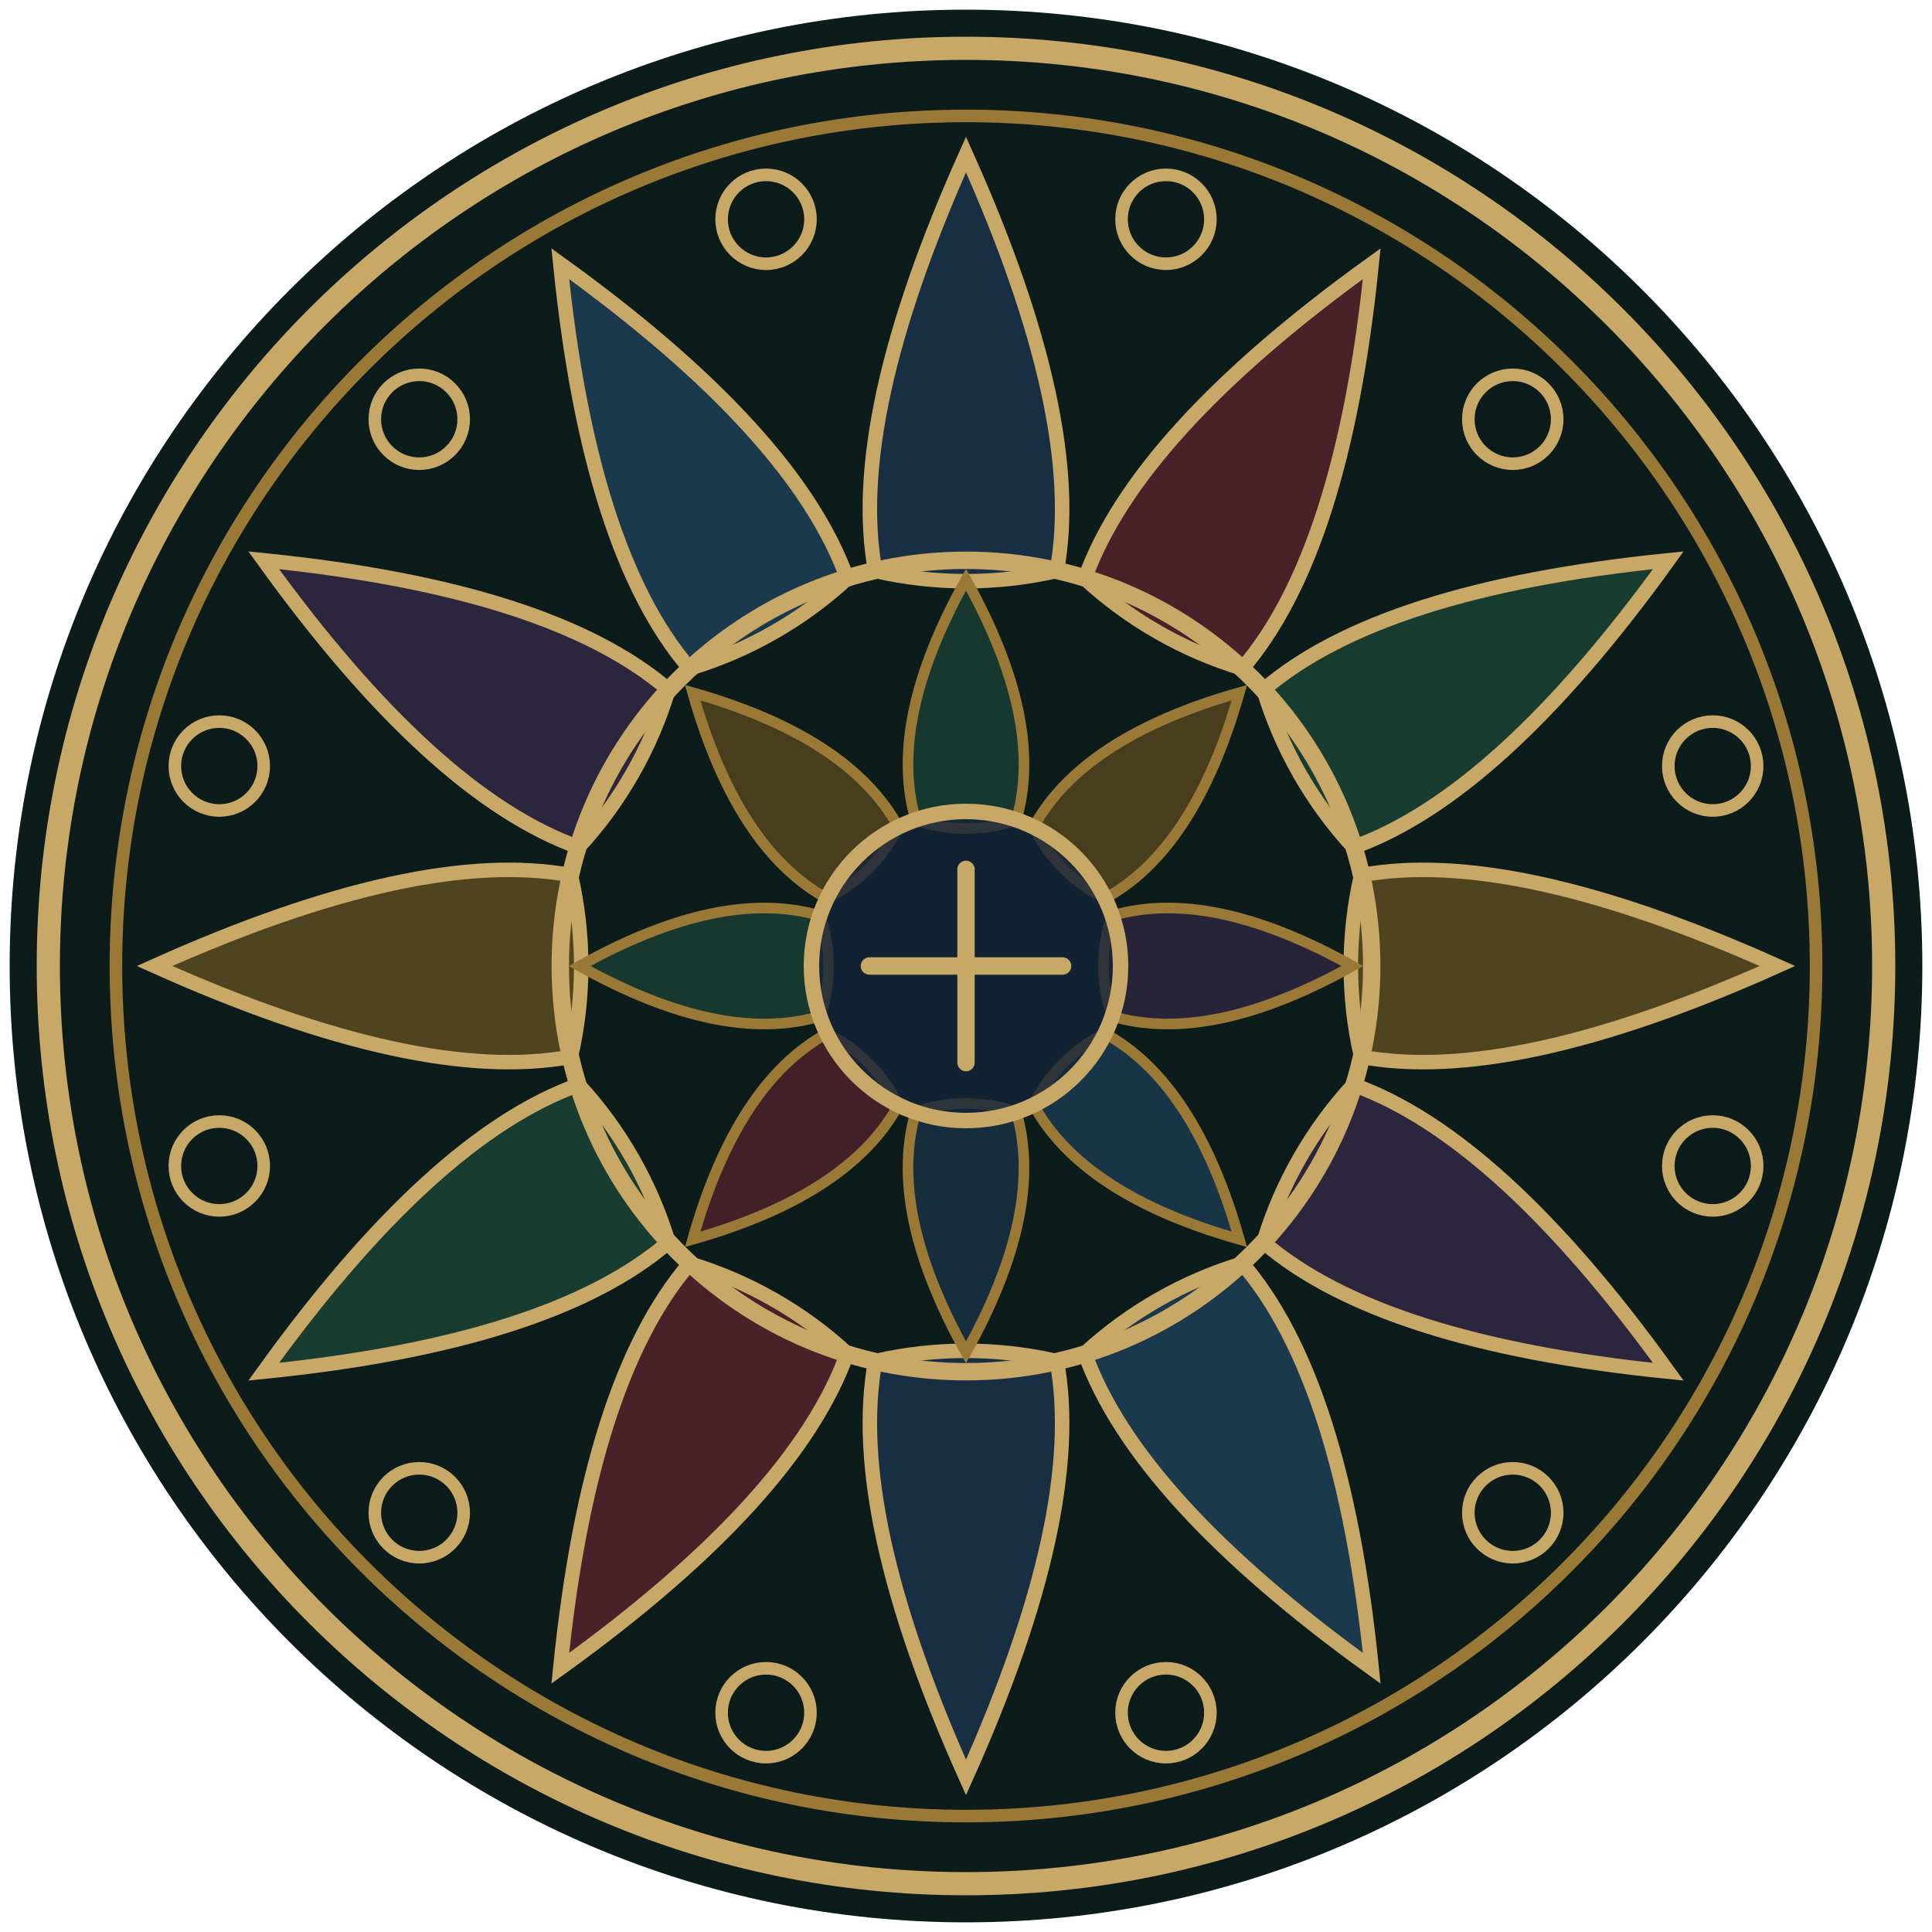
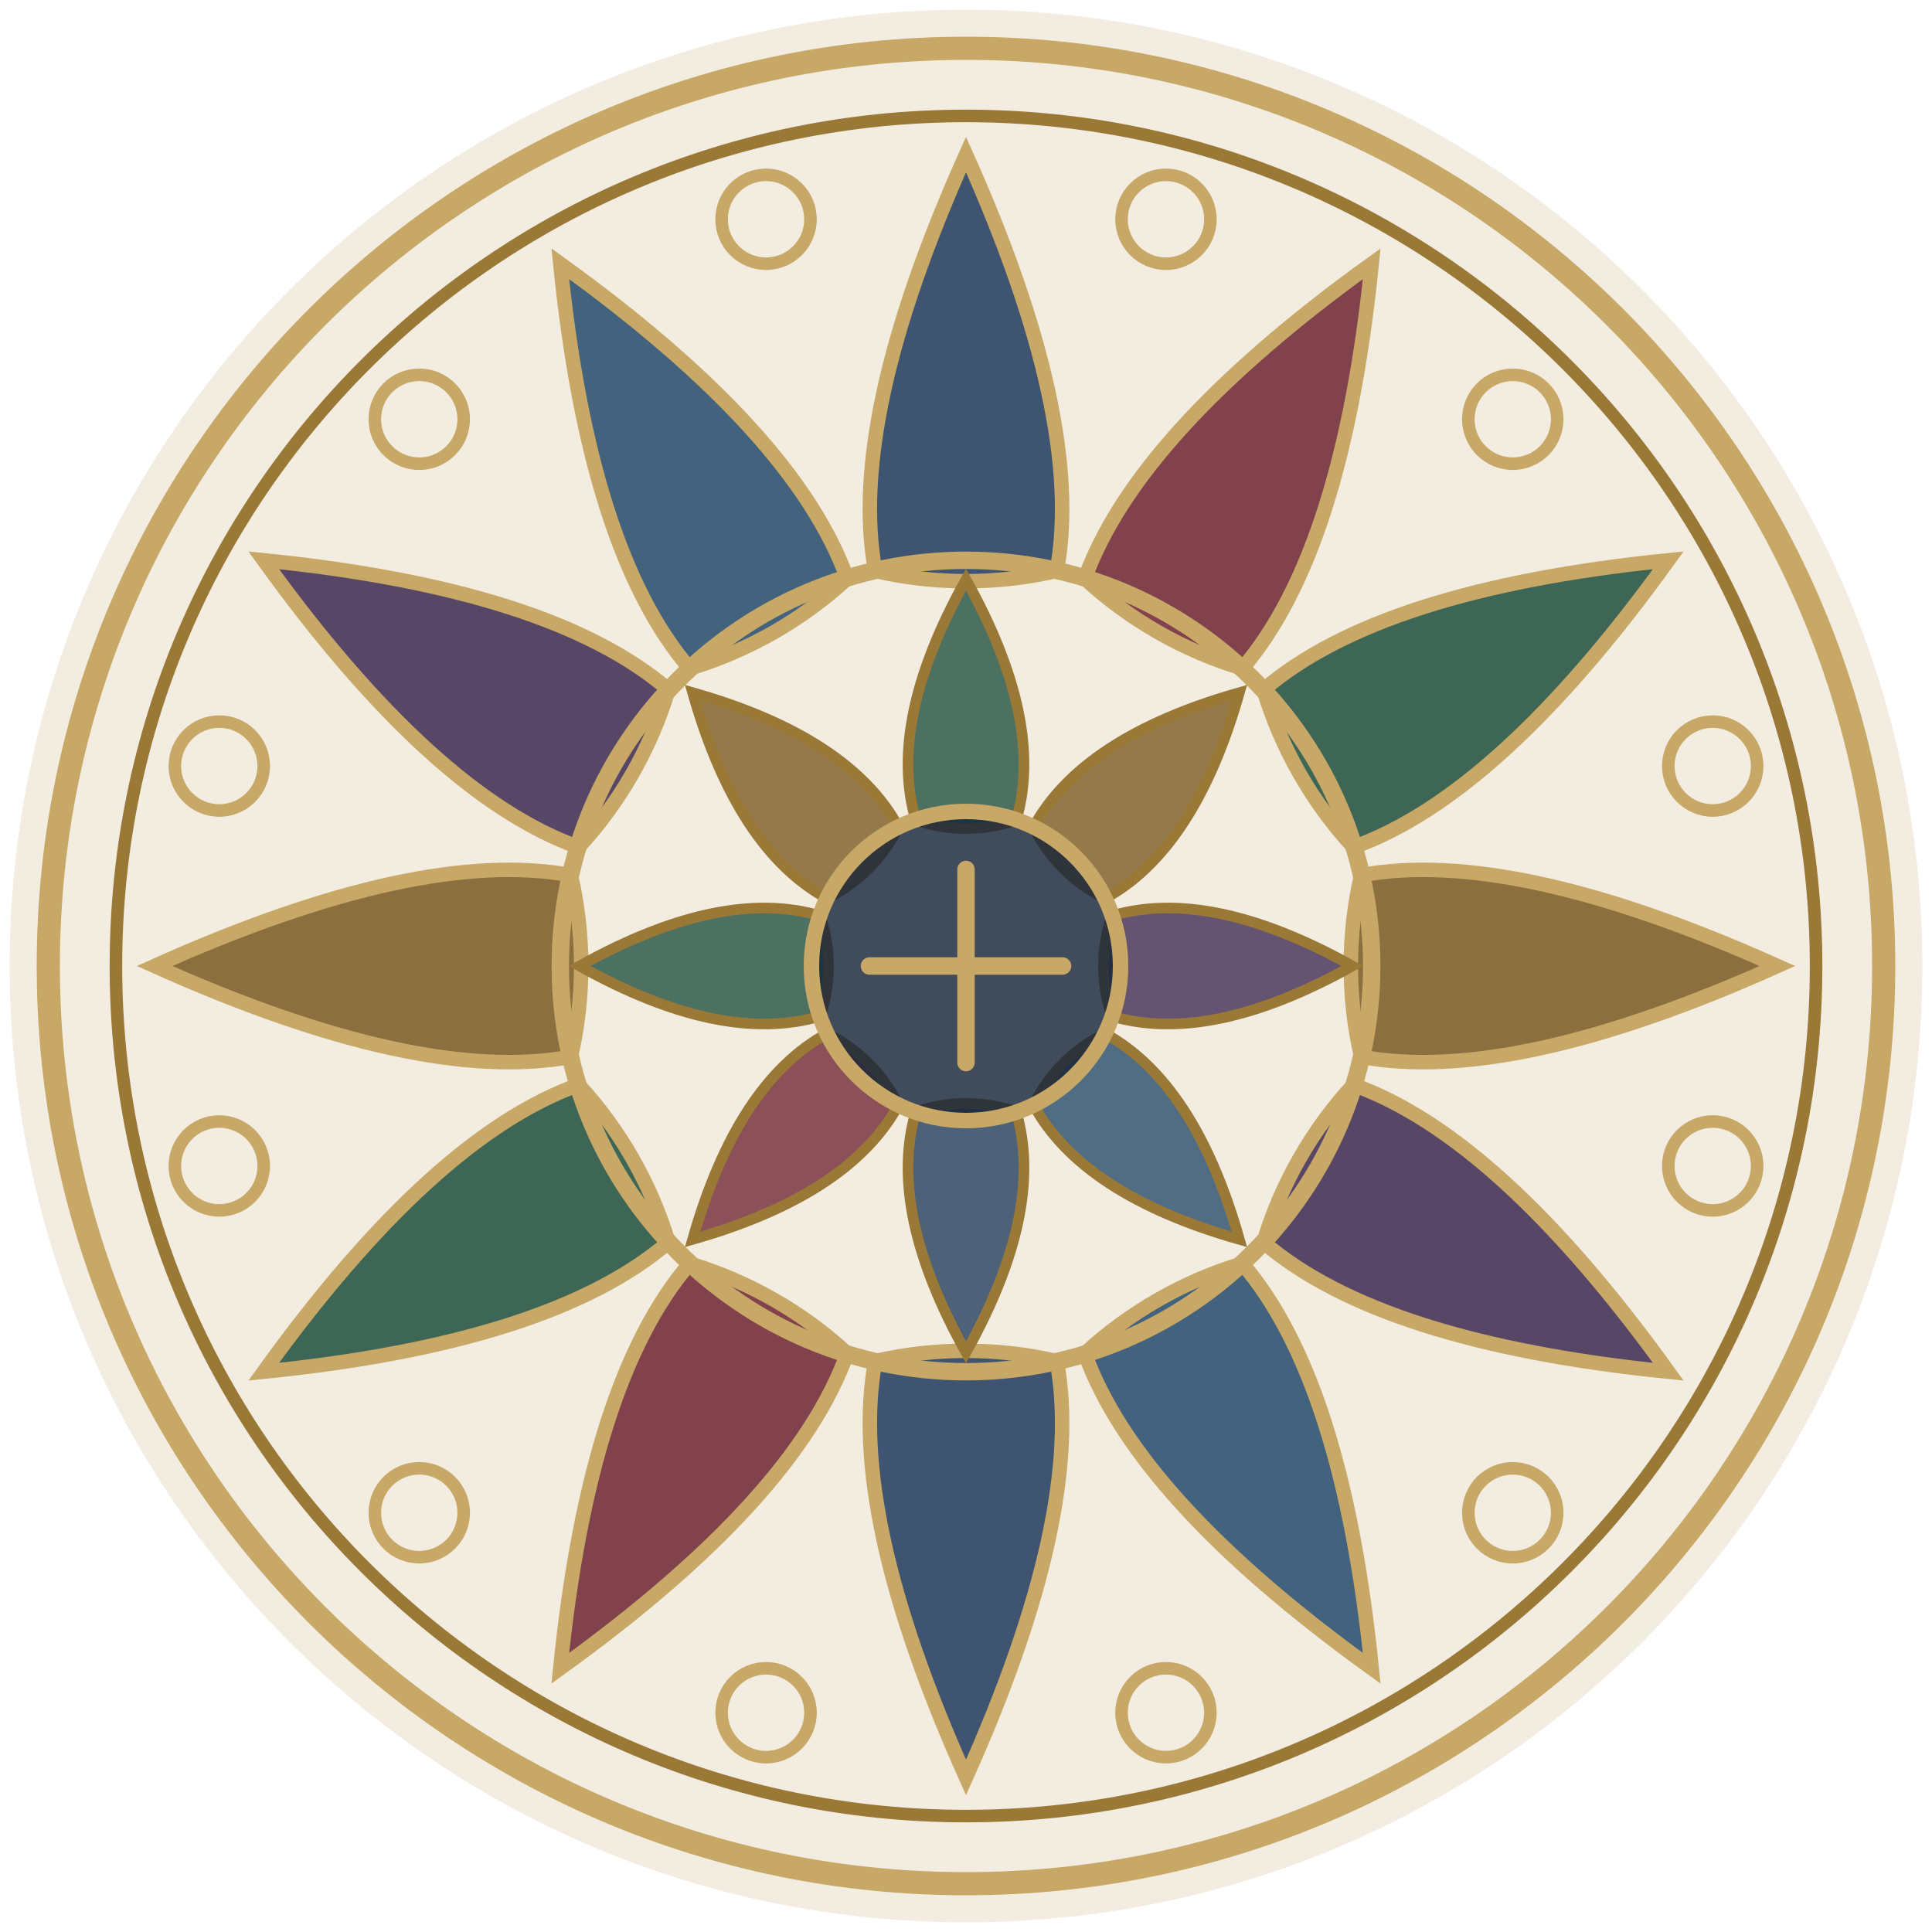
<svg xmlns="http://www.w3.org/2000/svg" viewBox="0 0 200 200">
-   <circle cx="100" cy="100" r="99" fill="#0c1c1a" />
+   <circle cx="100" cy="100" r="99" fill="#f3ede1" />
  <circle cx="100" cy="100" r="95" fill="none" stroke="#c8a866" stroke-width="2.4" />
  <circle cx="100" cy="100" r="88" fill="none" stroke="#9a7836" stroke-width="1.3" />
-   <path d="M90.6,59.1 Q87.7,43.4 100.0,16.0 Q112.3,43.4 109.4,59.1 A42.0,42.0 0 0 1 90.6,59.1 Z" fill="#1f3a5c" fill-opacity="0.62" stroke="#c8a866" stroke-width="1.5" />
-   <path d="M112.3,59.9 Q117.7,44.8 142.0,27.3 Q139.0,57.1 128.6,69.2 A42.0,42.0 0 0 1 112.3,59.9 Z" fill="#6e2433" fill-opacity="0.62" stroke="#c8a866" stroke-width="1.5" />
-   <path d="M130.8,71.4 Q142.9,61.0 172.7,58.0 Q155.2,82.3 140.1,87.7 A42.0,42.0 0 0 1 130.8,71.4 Z" fill="#1f4f3e" fill-opacity="0.62" stroke="#c8a866" stroke-width="1.5" />
-   <path d="M140.9,90.6 Q156.6,87.7 184.0,100.0 Q156.6,112.3 140.9,109.4 A42.0,42.0 0 0 1 140.9,90.6 Z" fill="#7a5a22" fill-opacity="0.62" stroke="#c8a866" stroke-width="1.5" />
-   <path d="M140.1,112.3 Q155.2,117.7 172.7,142.0 Q142.9,139.0 130.8,128.6 A42.0,42.0 0 0 1 140.1,112.3 Z" fill="#3e2a52" fill-opacity="0.62" stroke="#c8a866" stroke-width="1.5" />
-   <path d="M128.6,130.8 Q139.0,142.9 142.0,172.7 Q117.7,155.2 112.3,140.1 A42.0,42.0 0 0 1 128.6,130.8 Z" fill="#244a6b" fill-opacity="0.62" stroke="#c8a866" stroke-width="1.5" />
-   <path d="M109.4,140.9 Q112.3,156.6 100.0,184.0 Q87.7,156.6 90.6,140.9 A42.0,42.0 0 0 1 109.4,140.9 Z" fill="#1f3a5c" fill-opacity="0.62" stroke="#c8a866" stroke-width="1.5" />
-   <path d="M87.7,140.1 Q82.3,155.2 58.0,172.7 Q61.0,142.9 71.4,130.8 A42.0,42.0 0 0 1 87.7,140.1 Z" fill="#6e2433" fill-opacity="0.62" stroke="#c8a866" stroke-width="1.5" />
-   <path d="M69.2,128.6 Q57.1,139.0 27.3,142.0 Q44.8,117.7 59.9,112.3 A42.0,42.0 0 0 1 69.2,128.6 Z" fill="#1f4f3e" fill-opacity="0.62" stroke="#c8a866" stroke-width="1.5" />
-   <path d="M59.1,109.4 Q43.4,112.3 16.0,100.0 Q43.4,87.7 59.1,90.6 A42.0,42.0 0 0 1 59.1,109.4 Z" fill="#7a5a22" fill-opacity="0.62" stroke="#c8a866" stroke-width="1.5" />
-   <path d="M59.9,87.7 Q44.8,82.3 27.3,58.0 Q57.1,61.0 69.2,71.4 A42.0,42.0 0 0 1 59.9,87.7 Z" fill="#3e2a52" fill-opacity="0.62" stroke="#c8a866" stroke-width="1.5" />
-   <path d="M71.4,69.2 Q61.0,57.1 58.0,27.3 Q82.3,44.8 87.7,59.9 A42.0,42.0 0 0 1 71.4,69.2 Z" fill="#244a6b" fill-opacity="0.62" stroke="#c8a866" stroke-width="1.5" />
+   <path d="M90.6,59.1 Q87.7,43.4 100.0,16.0 Q112.3,43.4 109.4,59.1 A42.0,42.0 0 0 1 90.6,59.1 Z" fill="#1f3a5c" fill-opacity="0.85" stroke="#c8a866" stroke-width="1.5" />
+   <path d="M112.3,59.9 Q117.7,44.8 142.0,27.3 Q139.0,57.1 128.6,69.2 A42.0,42.0 0 0 1 112.3,59.9 Z" fill="#6e2433" fill-opacity="0.85" stroke="#c8a866" stroke-width="1.5" />
+   <path d="M130.8,71.4 Q142.9,61.0 172.7,58.0 Q155.2,82.3 140.1,87.7 A42.0,42.0 0 0 1 130.8,71.4 Z" fill="#1f4f3e" fill-opacity="0.85" stroke="#c8a866" stroke-width="1.5" />
+   <path d="M140.9,90.6 Q156.6,87.7 184.0,100.0 Q156.6,112.3 140.9,109.4 A42.0,42.0 0 0 1 140.9,90.6 Z" fill="#7a5a22" fill-opacity="0.85" stroke="#c8a866" stroke-width="1.5" />
+   <path d="M140.1,112.3 Q155.2,117.7 172.7,142.0 Q142.9,139.0 130.8,128.6 A42.0,42.0 0 0 1 140.1,112.3 Z" fill="#3e2a52" fill-opacity="0.85" stroke="#c8a866" stroke-width="1.5" />
+   <path d="M128.6,130.8 Q139.0,142.9 142.0,172.7 Q117.7,155.2 112.3,140.1 A42.0,42.0 0 0 1 128.6,130.8 Z" fill="#244a6b" fill-opacity="0.85" stroke="#c8a866" stroke-width="1.5" />
+   <path d="M109.4,140.9 Q112.3,156.6 100.0,184.0 Q87.7,156.6 90.6,140.9 A42.0,42.0 0 0 1 109.4,140.9 Z" fill="#1f3a5c" fill-opacity="0.85" stroke="#c8a866" stroke-width="1.5" />
+   <path d="M87.7,140.1 Q82.3,155.2 58.0,172.7 Q61.0,142.9 71.4,130.8 A42.0,42.0 0 0 1 87.7,140.1 Z" fill="#6e2433" fill-opacity="0.85" stroke="#c8a866" stroke-width="1.5" />
+   <path d="M69.2,128.6 Q57.1,139.0 27.3,142.0 Q44.8,117.7 59.9,112.3 A42.0,42.0 0 0 1 69.2,128.6 Z" fill="#1f4f3e" fill-opacity="0.85" stroke="#c8a866" stroke-width="1.5" />
+   <path d="M59.1,109.4 Q43.4,112.3 16.0,100.0 Q43.4,87.7 59.1,90.6 A42.0,42.0 0 0 1 59.1,109.4 Z" fill="#7a5a22" fill-opacity="0.85" stroke="#c8a866" stroke-width="1.5" />
+   <path d="M59.9,87.7 Q44.8,82.3 27.3,58.0 Q57.1,61.0 69.2,71.4 A42.0,42.0 0 0 1 59.9,87.7 Z" fill="#3e2a52" fill-opacity="0.85" stroke="#c8a866" stroke-width="1.5" />
+   <path d="M71.4,69.2 Q61.0,57.1 58.0,27.3 Q82.3,44.8 87.7,59.9 A42.0,42.0 0 0 1 71.4,69.2 Z" fill="#244a6b" fill-opacity="0.85" stroke="#c8a866" stroke-width="1.5" />
  <circle cx="120.7" cy="22.7" r="4.6" fill="none" stroke="#c8a866" stroke-width="1.3" />
  <circle cx="156.6" cy="43.4" r="4.6" fill="none" stroke="#c8a866" stroke-width="1.3" />
  <circle cx="177.3" cy="79.3" r="4.6" fill="none" stroke="#c8a866" stroke-width="1.3" />
  <circle cx="177.3" cy="120.7" r="4.6" fill="none" stroke="#c8a866" stroke-width="1.3" />
  <circle cx="156.6" cy="156.6" r="4.6" fill="none" stroke="#c8a866" stroke-width="1.3" />
  <circle cx="120.7" cy="177.3" r="4.6" fill="none" stroke="#c8a866" stroke-width="1.3" />
  <circle cx="79.3" cy="177.3" r="4.6" fill="none" stroke="#c8a866" stroke-width="1.3" />
  <circle cx="43.4" cy="156.6" r="4.6" fill="none" stroke="#c8a866" stroke-width="1.3" />
  <circle cx="22.7" cy="120.7" r="4.6" fill="none" stroke="#c8a866" stroke-width="1.3" />
  <circle cx="22.7" cy="79.3" r="4.6" fill="none" stroke="#c8a866" stroke-width="1.3" />
  <circle cx="43.4" cy="43.4" r="4.6" fill="none" stroke="#c8a866" stroke-width="1.3" />
  <circle cx="79.3" cy="22.7" r="4.6" fill="none" stroke="#c8a866" stroke-width="1.3" />
  <circle cx="100" cy="100" r="42" fill="none" stroke="#c8a866" stroke-width="1.8" />
-   <path d="M94.8,84.9 Q91.8,74.7 100.0,60.0 Q108.2,74.7 105.2,84.9 A16.0,16.0 0 0 1 94.8,84.9 Z" fill="#1f4f3e" fill-opacity="0.55" stroke="#9a7836" stroke-width="1.1" />
-   <path d="M107.0,85.6 Q112.1,76.3 128.3,71.7 Q123.7,87.9 114.4,93.0 A16.0,16.0 0 0 1 107.0,85.6 Z" fill="#7a5a22" fill-opacity="0.55" stroke="#9a7836" stroke-width="1.1" />
-   <path d="M115.1,94.8 Q125.3,91.8 140.0,100.0 Q125.3,108.2 115.1,105.2 A16.0,16.0 0 0 1 115.1,94.8 Z" fill="#3e2a52" fill-opacity="0.55" stroke="#9a7836" stroke-width="1.1" />
-   <path d="M114.4,107.0 Q123.7,112.1 128.3,128.3 Q112.1,123.7 107.0,114.4 A16.0,16.0 0 0 1 114.4,107.0 Z" fill="#244a6b" fill-opacity="0.55" stroke="#9a7836" stroke-width="1.1" />
-   <path d="M105.2,115.1 Q108.2,125.3 100.0,140.0 Q91.8,125.3 94.8,115.1 A16.0,16.0 0 0 1 105.2,115.1 Z" fill="#1f3a5c" fill-opacity="0.55" stroke="#9a7836" stroke-width="1.1" />
-   <path d="M93.0,114.4 Q87.9,123.7 71.7,128.3 Q76.3,112.1 85.6,107.0 A16.0,16.0 0 0 1 93.0,114.4 Z" fill="#6e2433" fill-opacity="0.55" stroke="#9a7836" stroke-width="1.1" />
-   <path d="M84.9,105.2 Q74.7,108.2 60.0,100.0 Q74.7,91.8 84.9,94.8 A16.0,16.0 0 0 1 84.9,105.2 Z" fill="#1f4f3e" fill-opacity="0.55" stroke="#9a7836" stroke-width="1.1" />
-   <path d="M85.6,93.0 Q76.3,87.9 71.7,71.7 Q87.9,76.3 93.0,85.6 A16.0,16.0 0 0 1 85.6,93.0 Z" fill="#7a5a22" fill-opacity="0.55" stroke="#9a7836" stroke-width="1.1" />
+   <path d="M94.8,84.9 Q91.8,74.7 100.0,60.0 Q108.2,74.7 105.2,84.9 A16.0,16.0 0 0 1 94.8,84.9 Z" fill="#1f4f3e" fill-opacity="0.78" stroke="#9a7836" stroke-width="1.1" />
+   <path d="M107.0,85.6 Q112.1,76.3 128.3,71.7 Q123.7,87.9 114.4,93.0 A16.0,16.0 0 0 1 107.0,85.6 Z" fill="#7a5a22" fill-opacity="0.78" stroke="#9a7836" stroke-width="1.1" />
+   <path d="M115.1,94.8 Q125.3,91.8 140.0,100.0 Q125.3,108.2 115.1,105.2 A16.0,16.0 0 0 1 115.1,94.8 Z" fill="#3e2a52" fill-opacity="0.78" stroke="#9a7836" stroke-width="1.1" />
+   <path d="M114.4,107.0 Q123.7,112.1 128.3,128.3 Q112.1,123.7 107.0,114.4 A16.0,16.0 0 0 1 114.4,107.0 Z" fill="#244a6b" fill-opacity="0.78" stroke="#9a7836" stroke-width="1.1" />
+   <path d="M105.2,115.1 Q108.2,125.3 100.0,140.0 Q91.8,125.3 94.8,115.1 A16.0,16.0 0 0 1 105.2,115.1 Z" fill="#1f3a5c" fill-opacity="0.78" stroke="#9a7836" stroke-width="1.1" />
+   <path d="M93.0,114.4 Q87.9,123.7 71.7,128.3 Q76.3,112.1 85.6,107.0 A16.0,16.0 0 0 1 93.0,114.4 Z" fill="#6e2433" fill-opacity="0.78" stroke="#9a7836" stroke-width="1.1" />
+   <path d="M84.9,105.2 Q74.7,108.2 60.0,100.0 Q74.7,91.8 84.9,94.8 A16.0,16.0 0 0 1 84.9,105.2 Z" fill="#1f4f3e" fill-opacity="0.78" stroke="#9a7836" stroke-width="1.1" />
+   <path d="M85.6,93.0 Q76.3,87.9 71.7,71.7 Q87.9,76.3 93.0,85.6 A16.0,16.0 0 0 1 85.6,93.0 Z" fill="#7a5a22" fill-opacity="0.78" stroke="#9a7836" stroke-width="1.1" />
  <circle cx="100" cy="100" r="16" fill="#13243a" fill-opacity="0.8" stroke="#c8a866" stroke-width="1.6" />
  <path d="M100,90 L100,110 M90,100 L110,100" stroke="#c8a866" stroke-width="1.8" stroke-linecap="round" />
</svg>
